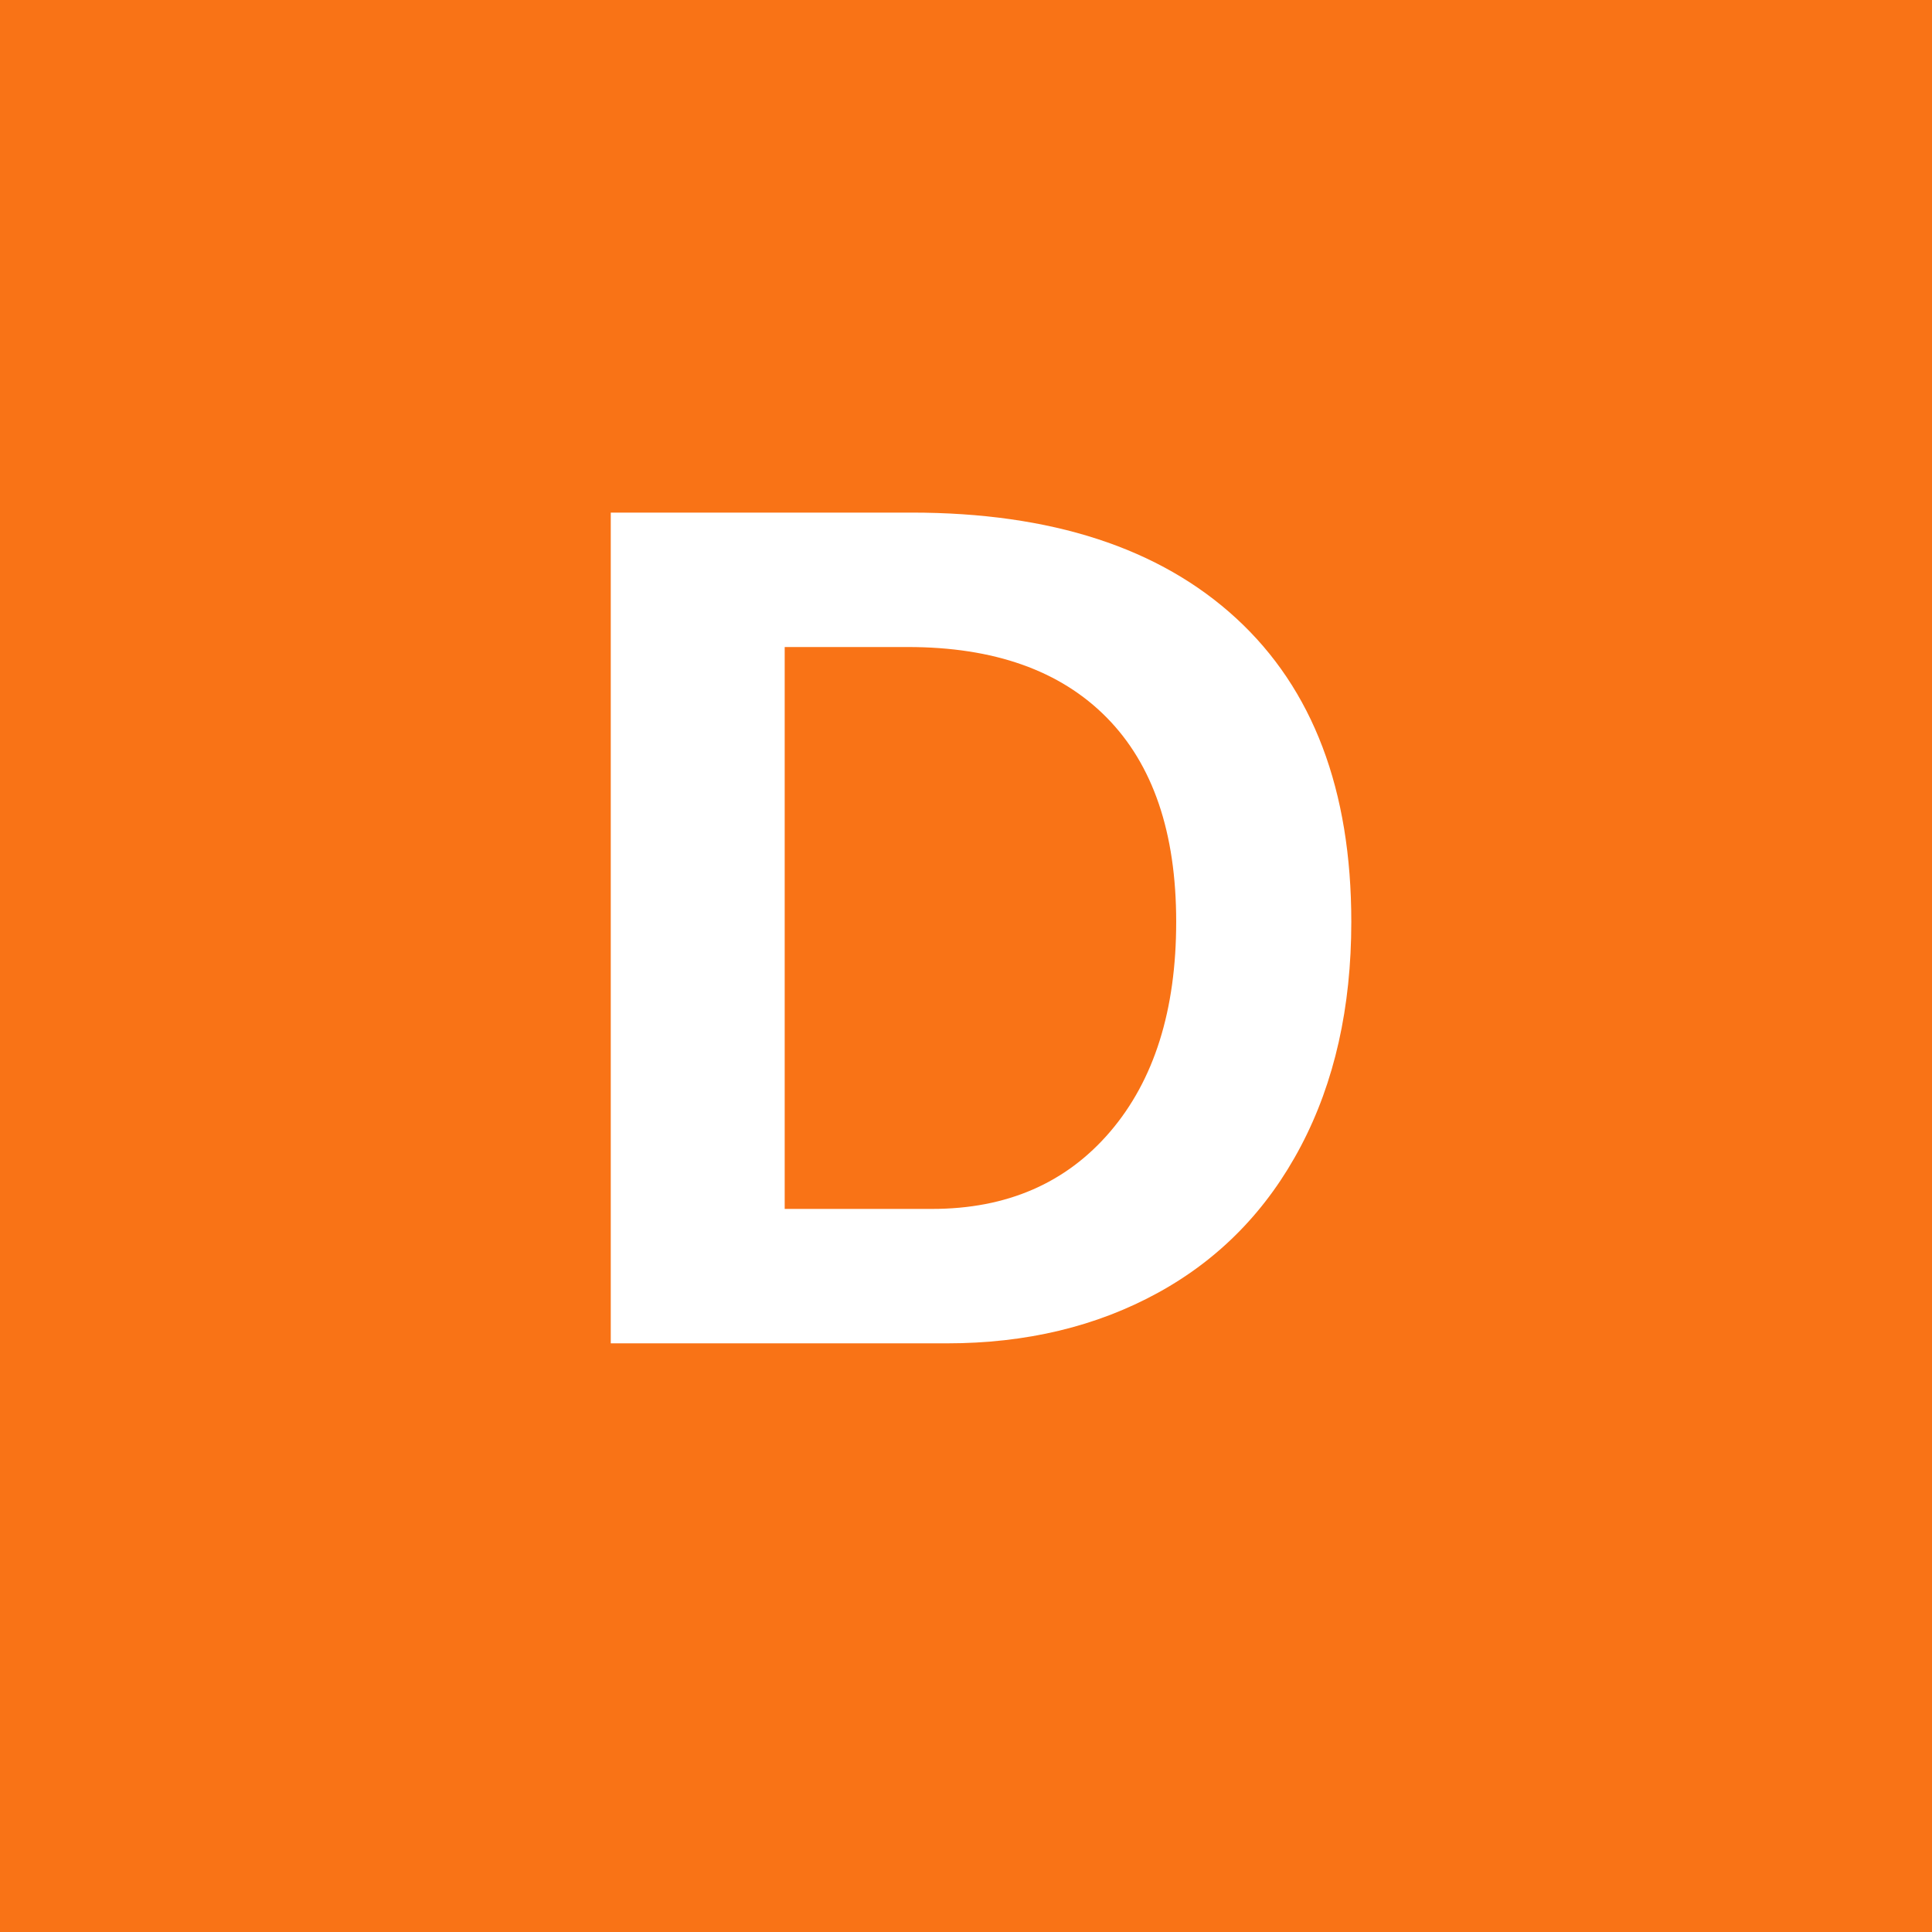
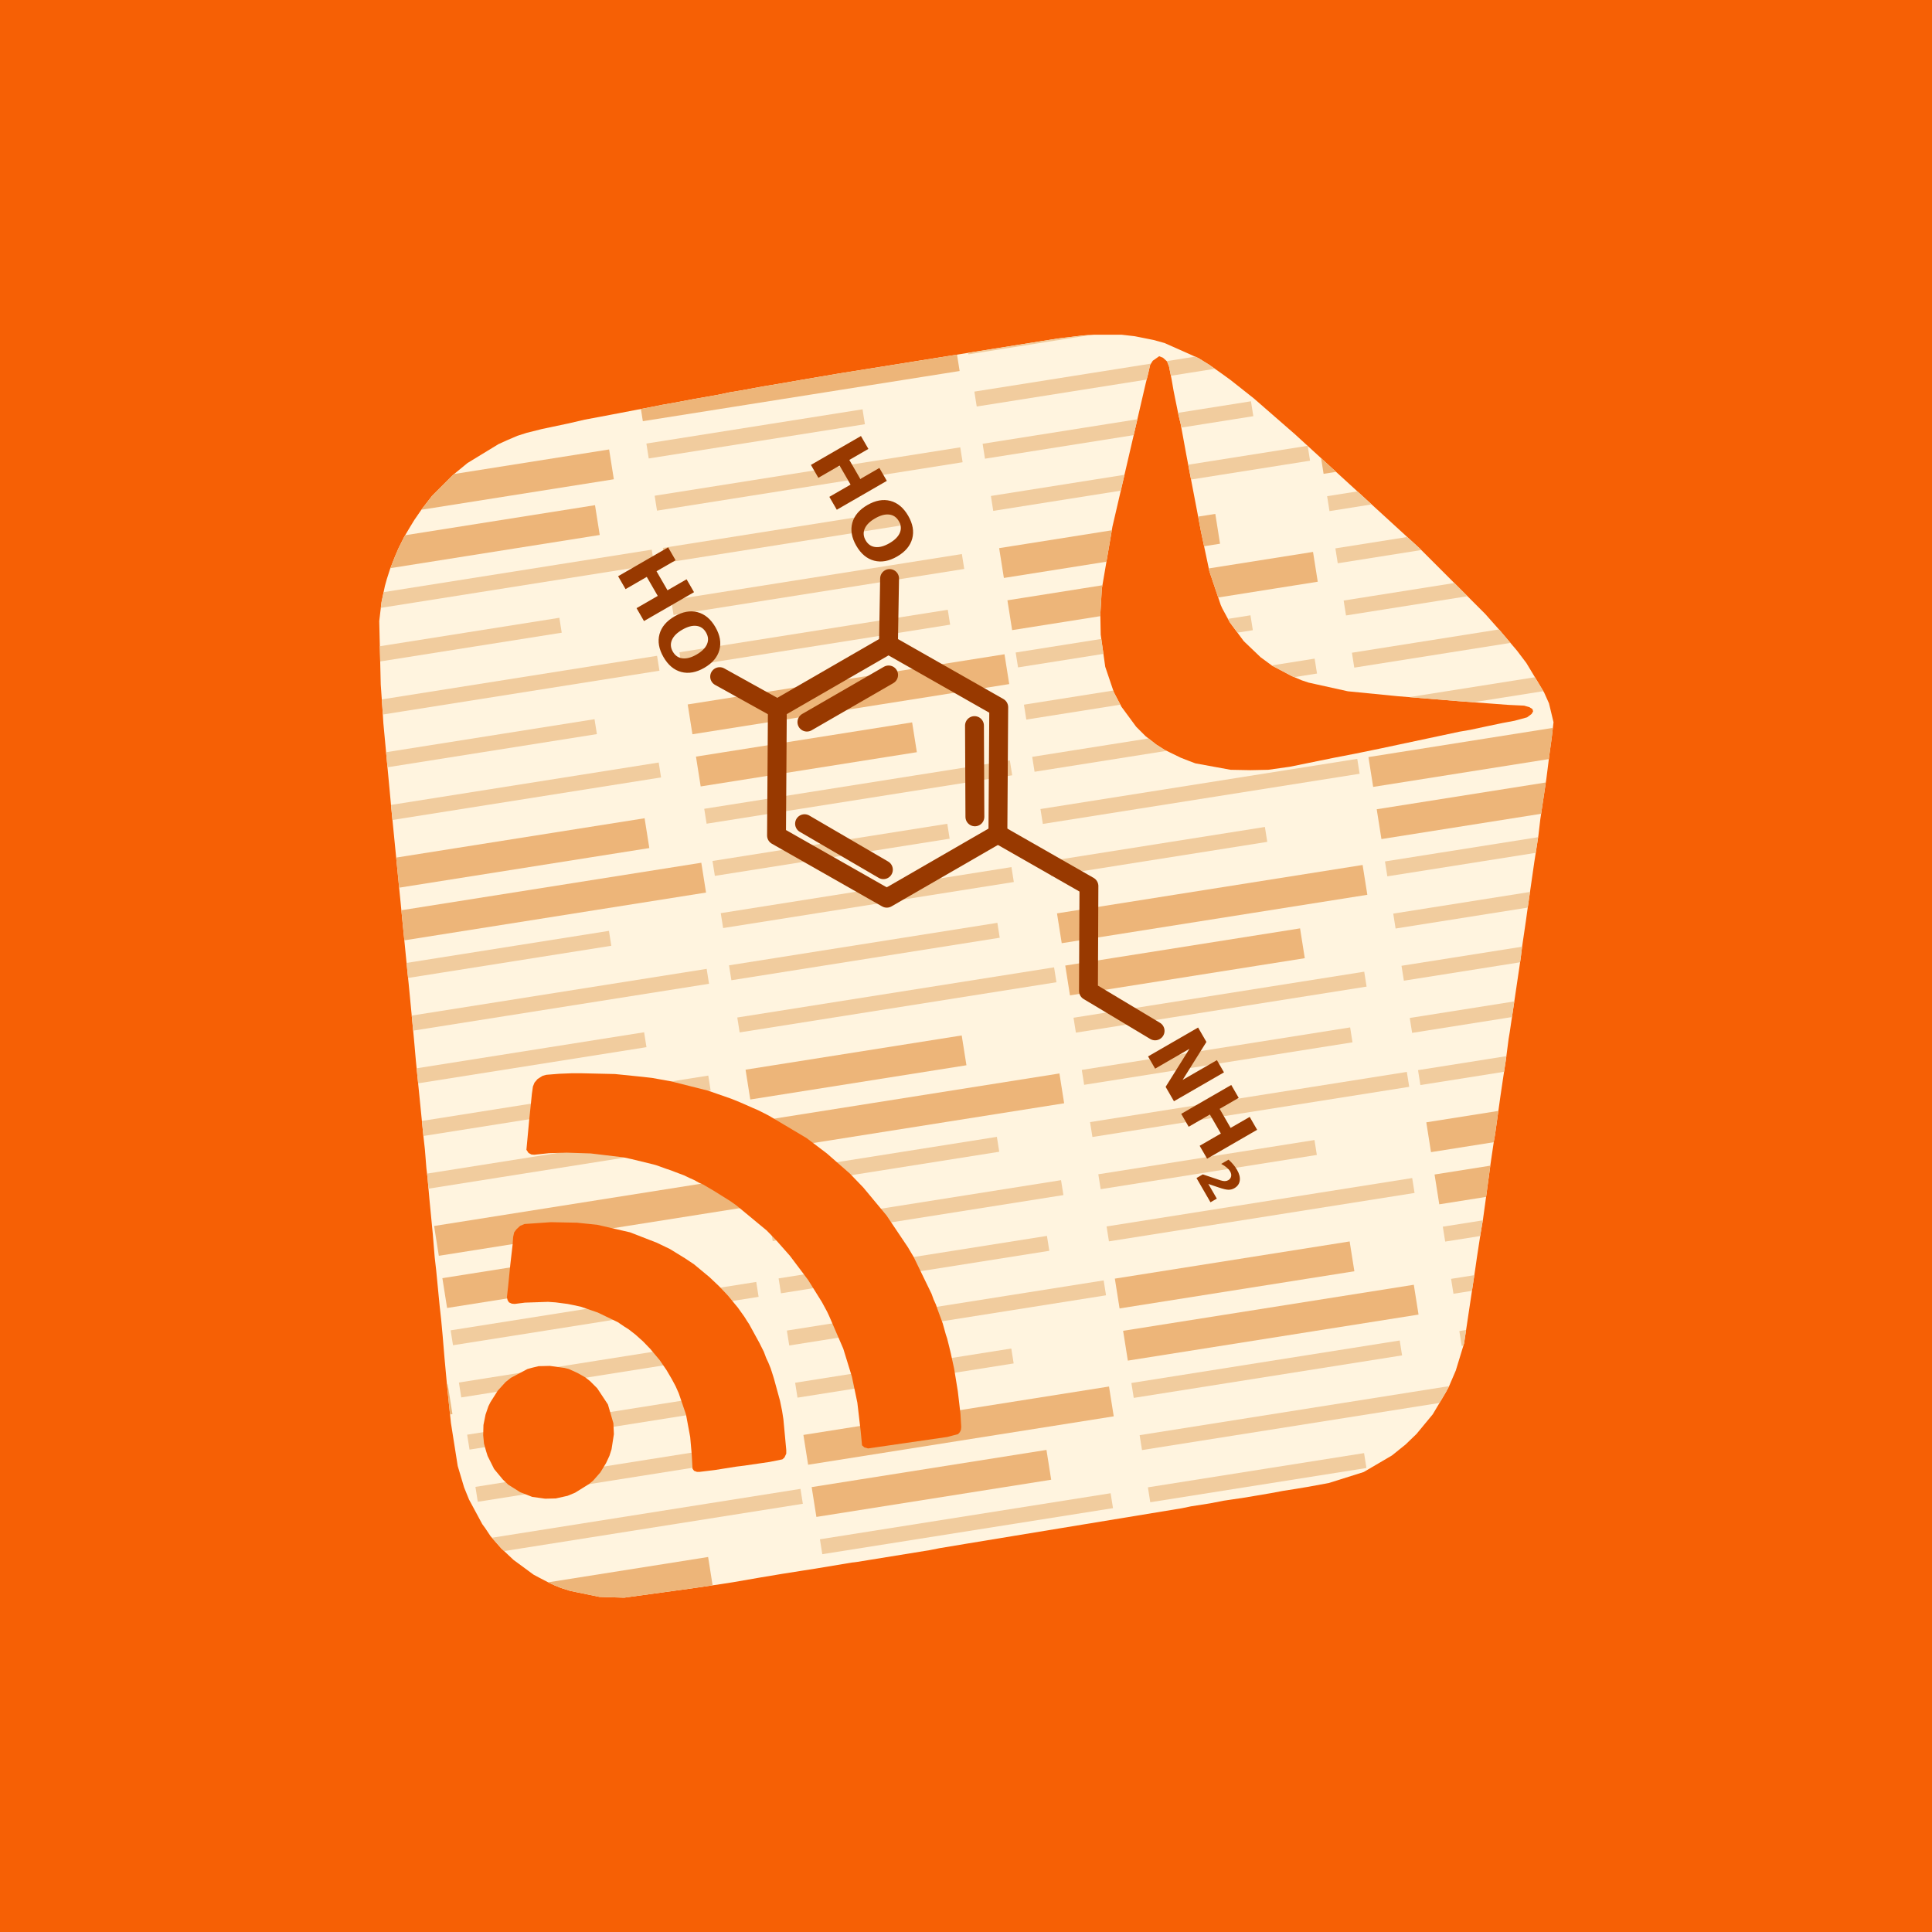
- <svg xmlns="http://www.w3.org/2000/svg" viewBox="0 0 512 512">
-   <rect width="512" height="512" fill="#f97316" />
-   <text x="256" y="356" font-family="Liberation Sans, Helvetica, Arial, sans-serif" font-size="320" font-weight="bold" fill="#ffffff" text-anchor="middle">D</text>
+ <svg xmlns="http://www.w3.org/2000/svg" viewBox="0 0 512 512" version="1.1" id="svg177">
+   <rect width="512" height="512" fill="#f66005" id="rect1" />
+   <path fill="#fff4df" fill-rule="evenodd" d="M287.0,88.9 290.0,88.7 297.2,88.7 300.7,89.1 305.7,90.1 308.6,90.9 317.6,94.9 320.5,96.7 323.9,99.1 326.1,100.7 327.5,101.8 332.3,105.6 343.2,115.1 376.2,145.3 393.6,162.7 397.5,167.1 402.0,172.4 404.5,175.7 409.2,183.5 410.5,186.4 411.7,191.4 411.2,195.7 410.7,199.3 409.8,206.4 408.2,217.1 407.7,221.4 406.6,228.5 404.7,241.7 404.4,243.9 403.4,250.7 403.0,253.9 402.7,256.0 400.1,273.5 399.8,275.3 399.1,280.7 398.4,285.3 397.6,290.7 396.2,300.7 395.9,302.4 395.0,308.5 393.8,317.4 393.0,323.2 392.4,326.7 391.4,333.2 391.0,336.0 388.0,356.0 385.8,363.2 384.9,365.3 384.0,367.4 383.2,368.9 379.7,374.8 375.4,380.0 372.5,382.8 368.9,385.7 361.4,390.1 352.2,393.0 346.8,394.0 343.2,394.6 340.0,395.1 336.8,395.7 329.7,396.9 324.3,397.7 320.7,398.4 315.6,399.2 313.2,399.7 256.1,409.1 248.9,410.3 246.4,410.8 227.3,413.9 225.7,414.1 216.1,415.7 212.9,416.2 207.2,417.1 201.8,418.0 194.3,419.3 191.1,419.8 183.6,420.9 165.4,423.4 158.9,423.2 151.1,421.6 148.6,420.8 147.1,420.2 145.4,419.4 142.9,418.1 141.4,417.3 136.1,413.4 132.8,410.3 130.0,407.1 128.6,405.0 127.8,403.9 124.3,397.4 123.0,394.2 121.3,388.5 119.5,377.1 118.9,371.4 118.4,366.4 117.8,359.9 117.3,353.9 116.9,349.6 116.5,346.0 115.6,336.7 115.2,333.2 114.7,327.1 113.8,317.8 113.3,312.1 113.0,309.6 112.6,304.6 112.2,301.0 110.2,281.0 109.7,275.3 109.5,273.2 108.3,260.7 108.0,257.8 103.7,214.2 103.3,209.9 101.6,191.7 101.4,188.5 100.9,181.4 100.5,164.6 101.1,159.6 102.0,155.3 102.5,153.5 103.4,150.7 104.7,147.4 105.6,145.3 106.5,143.5 107.1,142.3 108.7,139.6 109.8,137.8 111.8,134.9 114.5,131.4 120.0,125.9 123.9,122.7 132.1,117.7 134.3,116.7 137.1,115.5 139.6,114.7 143.6,113.7 150.7,112.2 155.0,111.2 159.3,110.4 168.2,108.7 172.9,107.8 175.4,107.3 178.8,106.7 180.4,106.4 183.6,105.8 190.4,104.6 193.2,104.0 196.8,103.4 202.2,102.4 204.7,102.0 212.2,100.7 217.5,99.8 222.2,99.0 280.4,89.7 287.0,88.9 287.0,88.9Z M307.2,94.4 305.5,95.6 304.8,96.7 304.3,98.9 303.6,101.7 294.8,139.6 292.0,156.0 291.6,162.8 291.7,168.2 292.9,176.7 292.9,176.7 295.2,183.5 297.2,187.3 301.1,192.6 303.6,195.1 306.4,197.3 308.6,198.7 312.9,200.8 315.2,201.7 316.8,202.3 326.1,204.0 331.4,204.1 336.1,204.0 341.8,203.2 353.6,200.8 359.3,199.7 366.1,198.3 386.8,193.9 389.7,193.4 393.9,192.5 398.2,191.6 401.4,191.0 404.7,190.1 405.9,189.2 406.3,188.5 406.1,187.9 405.3,187.4 403.9,187.0 399.7,186.8 386.4,185.8 370.4,184.5 357.2,183.2 346.8,180.9 345.0,180.3 342.4,179.2 337.1,176.4 334.1,174.2 329.6,169.9 325.9,164.9 323.9,161.2 323.5,160.3 320.5,151.4 318.3,141.0 314.4,120.6 312.9,112.4 312.3,109.9 311.4,105.5 311.0,103.5 310.5,100.6 309.8,97.1 309.3,95.8 308.2,94.8 307.2,94.4 307.2,94.4Z" id="path1" />
+   <defs id="defs2">
+     <clipPath id="paper">
+       <path clip-rule="evenodd" d="M287.0,88.9 290.0,88.7 297.2,88.7 300.7,89.1 305.7,90.1 308.6,90.9 317.6,94.9 320.5,96.7 323.9,99.1 326.1,100.7 327.5,101.8 332.3,105.6 343.2,115.1 376.2,145.3 393.6,162.7 397.5,167.1 402.0,172.4 404.5,175.7 409.2,183.5 410.5,186.4 411.7,191.4 411.2,195.7 410.7,199.3 409.8,206.4 408.2,217.1 407.7,221.4 406.6,228.5 404.7,241.7 404.4,243.9 403.4,250.7 403.0,253.9 402.7,256.0 400.1,273.5 399.8,275.3 399.1,280.7 398.4,285.3 397.6,290.7 396.2,300.7 395.9,302.4 395.0,308.5 393.8,317.4 393.0,323.2 392.4,326.7 391.4,333.2 391.0,336.0 388.0,356.0 385.8,363.2 384.9,365.3 384.0,367.4 383.2,368.9 379.7,374.8 375.4,380.0 372.5,382.8 368.9,385.7 361.4,390.1 352.2,393.0 346.8,394.0 343.2,394.6 340.0,395.1 336.8,395.7 329.7,396.9 324.3,397.7 320.7,398.4 315.6,399.2 313.2,399.7 256.1,409.1 248.9,410.3 246.4,410.8 227.3,413.9 225.7,414.1 216.1,415.7 212.9,416.2 207.2,417.1 201.8,418.0 194.3,419.3 191.1,419.8 183.6,420.9 165.4,423.4 158.9,423.2 151.1,421.6 148.6,420.8 147.1,420.2 145.4,419.4 142.9,418.1 141.4,417.3 136.1,413.4 132.8,410.3 130.0,407.1 128.6,405.0 127.8,403.9 124.3,397.4 123.0,394.2 121.3,388.5 119.5,377.1 118.9,371.4 118.4,366.4 117.8,359.9 117.3,353.9 116.9,349.6 116.5,346.0 115.6,336.7 115.2,333.2 114.7,327.1 113.8,317.8 113.3,312.1 113.0,309.6 112.6,304.6 112.2,301.0 110.2,281.0 109.7,275.3 109.5,273.2 108.3,260.7 108.0,257.8 103.7,214.2 103.3,209.9 101.6,191.7 101.4,188.5 100.9,181.4 100.5,164.6 101.1,159.6 102.0,155.3 102.5,153.5 103.4,150.7 104.7,147.4 105.6,145.3 106.5,143.5 107.1,142.3 108.7,139.6 109.8,137.8 111.8,134.9 114.5,131.4 120.0,125.9 123.9,122.7 132.1,117.7 134.3,116.7 137.1,115.5 139.6,114.7 143.6,113.7 150.7,112.2 155.0,111.2 159.3,110.4 168.2,108.7 172.9,107.8 175.4,107.3 178.8,106.7 180.4,106.4 183.6,105.8 190.4,104.6 193.2,104.0 196.8,103.4 202.2,102.4 204.7,102.0 212.2,100.7 217.5,99.8 222.2,99.0 280.4,89.7 287.0,88.9 287.0,88.9Z M307.2,94.4 305.5,95.6 304.8,96.7 304.3,98.9 303.6,101.7 294.8,139.6 292.0,156.0 291.6,162.8 291.7,168.2 292.9,176.7 292.9,176.7 295.2,183.5 297.2,187.3 301.1,192.6 303.6,195.1 306.4,197.3 308.6,198.7 312.9,200.8 315.2,201.7 316.8,202.3 326.1,204.0 331.4,204.1 336.1,204.0 341.8,203.2 353.6,200.8 359.3,199.7 366.1,198.3 386.8,193.9 389.7,193.4 393.9,192.5 398.2,191.6 401.4,191.0 404.7,190.1 405.9,189.2 406.3,188.5 406.1,187.9 405.3,187.4 403.9,187.0 399.7,186.8 386.4,185.8 370.4,184.5 357.2,183.2 346.8,180.9 345.0,180.3 342.4,179.2 337.1,176.4 334.1,174.2 329.6,169.9 325.9,164.9 323.9,161.2 323.5,160.3 320.5,151.4 318.3,141.0 314.4,120.6 312.9,112.4 312.3,109.9 311.4,105.5 311.0,103.5 310.5,100.6 309.8,97.1 309.3,95.8 308.2,94.8 307.2,94.4 307.2,94.4Z" id="path2" />
+     </clipPath>
+   </defs>
+   <g clip-path="url(#paper)" id="g172">
+     <g transform="rotate(-9 256 256)" id="g171">
+       <rect x="18" y="36" width="82" height="8" fill="#edb579" id="rect2" />
+       <rect x="18" y="50" width="63" height="8" fill="#edb579" id="rect3" />
+       <rect x="18" y="64" width="78" height="4" fill="#f1cc9e" id="rect4" />
+       <rect x="18" y="78" width="72" height="4" fill="#f1cc9e" id="rect5" />
+       <rect x="18" y="92" width="85" height="4" fill="#f1cc9e" id="rect6" />
+       <rect x="18" y="106" width="58" height="4" fill="#f1cc9e" id="rect7" />
+       <rect x="18" y="120" width="82" height="4" fill="#f1cc9e" id="rect8" />
+       <rect x="18" y="134" width="63" height="8" fill="#edb579" id="rect9" />
+       <rect x="18" y="148" width="78" height="8" fill="#edb579" id="rect10" />
+       <rect x="18" y="162" width="72" height="4" fill="#f1cc9e" id="rect11" />
+       <rect x="18" y="176" width="85" height="4" fill="#f1cc9e" id="rect12" />
+       <rect x="18" y="190" width="58" height="4" fill="#f1cc9e" id="rect13" />
+       <rect x="18" y="204" width="82" height="4" fill="#f1cc9e" id="rect14" />
+       <rect x="18" y="218" width="63" height="4" fill="#f1cc9e" id="rect15" />
+       <rect x="18" y="232" width="78" height="8" fill="#edb579" id="rect16" />
+       <rect x="18" y="246" width="72" height="8" fill="#edb579" id="rect17" />
+       <rect x="18" y="260" width="85" height="4" fill="#f1cc9e" id="rect18" />
+       <rect x="18" y="274" width="58" height="4" fill="#f1cc9e" id="rect19" />
+       <rect x="18" y="288" width="82" height="4" fill="#f1cc9e" id="rect20" />
+       <rect x="18" y="302" width="63" height="4" fill="#f1cc9e" id="rect21" />
+       <rect x="18" y="316" width="78" height="4" fill="#f1cc9e" id="rect22" />
+       <rect x="18" y="330" width="72" height="8" fill="#edb579" id="rect23" />
+       <rect x="18" y="344" width="85" height="8" fill="#edb579" id="rect24" />
+       <rect x="18" y="358" width="58" height="4" fill="#f1cc9e" id="rect25" />
+       <rect x="18" y="372" width="82" height="4" fill="#f1cc9e" id="rect26" />
+       <rect x="18" y="386" width="63" height="4" fill="#f1cc9e" id="rect27" />
+       <rect x="18" y="400" width="78" height="4" fill="#f1cc9e" id="rect28" />
+       <rect x="18" y="414" width="72" height="4" fill="#f1cc9e" id="rect29" />
+       <rect x="18" y="428" width="85" height="8" fill="#edb579" id="rect30" />
+       <rect x="18" y="442" width="58" height="8" fill="#edb579" id="rect31" />
+       <rect x="18" y="456" width="82" height="4" fill="#f1cc9e" id="rect32" />
+       <rect x="18" y="470" width="63" height="4" fill="#f1cc9e" id="rect33" />
+       <rect x="18" y="484" width="78" height="4" fill="#f1cc9e" id="rect34" />
+       <rect x="18" y="498" width="72" height="4" fill="#f1cc9e" id="rect35" />
+       <rect x="106" y="36" width="72" height="4" fill="#f1cc9e" id="rect36" />
+       <rect x="106" y="50" width="85" height="4" fill="#f1cc9e" id="rect37" />
+       <rect x="106" y="64" width="58" height="4" fill="#f1cc9e" id="rect38" />
+       <rect x="106" y="78" width="82" height="4" fill="#f1cc9e" id="rect39" />
+       <rect x="106" y="92" width="63" height="4" fill="#f1cc9e" id="rect40" />
+       <rect x="106" y="106" width="78" height="8" fill="#edb579" id="rect41" />
+       <rect x="106" y="120" width="72" height="8" fill="#edb579" id="rect42" />
+       <rect x="106" y="134" width="85" height="4" fill="#f1cc9e" id="rect43" />
+       <rect x="106" y="148" width="58" height="4" fill="#f1cc9e" id="rect44" />
+       <rect x="106" y="162" width="82" height="4" fill="#f1cc9e" id="rect45" />
+       <rect x="106" y="176" width="63" height="4" fill="#f1cc9e" id="rect46" />
+       <rect x="106" y="190" width="78" height="4" fill="#f1cc9e" id="rect47" />
+       <rect x="106" y="204" width="72" height="8" fill="#edb579" id="rect48" />
+       <rect x="106" y="218" width="85" height="8" fill="#edb579" id="rect49" />
+       <rect x="106" y="232" width="58" height="4" fill="#f1cc9e" id="rect50" />
+       <rect x="106" y="246" width="82" height="4" fill="#f1cc9e" id="rect51" />
+       <rect x="106" y="260" width="63" height="4" fill="#f1cc9e" id="rect52" />
+       <rect x="106" y="274" width="78" height="4" fill="#f1cc9e" id="rect53" />
+       <rect x="106" y="288" width="72" height="4" fill="#f1cc9e" id="rect54" />
+       <rect x="106" y="302" width="85" height="8" fill="#edb579" id="rect55" />
+       <rect x="106" y="316" width="58" height="8" fill="#edb579" id="rect56" />
+       <rect x="106" y="330" width="82" height="4" fill="#f1cc9e" id="rect57" />
+       <rect x="106" y="344" width="63" height="4" fill="#f1cc9e" id="rect58" />
+       <rect x="106" y="358" width="78" height="4" fill="#f1cc9e" id="rect59" />
+       <rect x="106" y="372" width="72" height="4" fill="#f1cc9e" id="rect60" />
+       <rect x="106" y="386" width="85" height="4" fill="#f1cc9e" id="rect61" />
+       <rect x="106" y="400" width="58" height="8" fill="#edb579" id="rect62" />
+       <rect x="106" y="414" width="82" height="8" fill="#edb579" id="rect63" />
+       <rect x="106" y="428" width="63" height="4" fill="#f1cc9e" id="rect64" />
+       <rect x="106" y="442" width="78" height="4" fill="#f1cc9e" id="rect65" />
+       <rect x="106" y="456" width="72" height="4" fill="#f1cc9e" id="rect66" />
+       <rect x="106" y="470" width="85" height="4" fill="#f1cc9e" id="rect67" />
+       <rect x="106" y="484" width="58" height="4" fill="#f1cc9e" id="rect68" />
+       <rect x="106" y="498" width="82" height="8" fill="#edb579" id="rect69" />
+       <rect x="194" y="36" width="82" height="4" fill="#f1cc9e" id="rect70" />
+       <rect x="194" y="50" width="63" height="4" fill="#f1cc9e" id="rect71" />
+       <rect x="194" y="64" width="78" height="4" fill="#f1cc9e" id="rect72" />
+       <rect x="194" y="78" width="72" height="8" fill="#edb579" id="rect73" />
+       <rect x="194" y="92" width="85" height="8" fill="#edb579" id="rect74" />
+       <rect x="194" y="106" width="58" height="4" fill="#f1cc9e" id="rect75" />
+       <rect x="194" y="120" width="82" height="4" fill="#f1cc9e" id="rect76" />
+       <rect x="194" y="134" width="63" height="4" fill="#f1cc9e" id="rect77" />
+       <rect x="194" y="148" width="78" height="4" fill="#f1cc9e" id="rect78" />
+       <rect x="194" y="162" width="72" height="4" fill="#f1cc9e" id="rect79" />
+       <rect x="194" y="176" width="85" height="8" fill="#edb579" id="rect80" />
+       <rect x="194" y="190" width="58" height="8" fill="#edb579" id="rect81" />
+       <rect x="194" y="204" width="82" height="4" fill="#f1cc9e" id="rect82" />
+       <rect x="194" y="218" width="63" height="4" fill="#f1cc9e" id="rect83" />
+       <rect x="194" y="232" width="78" height="4" fill="#f1cc9e" id="rect84" />
+       <rect x="194" y="246" width="72" height="4" fill="#f1cc9e" id="rect85" />
+       <rect x="194" y="260" width="85" height="4" fill="#f1cc9e" id="rect86" />
+       <rect x="194" y="274" width="58" height="8" fill="#edb579" id="rect87" />
+       <rect x="194" y="288" width="82" height="8" fill="#edb579" id="rect88" />
+       <rect x="194" y="302" width="63" height="4" fill="#f1cc9e" id="rect89" />
+       <rect x="194" y="316" width="78" height="4" fill="#f1cc9e" id="rect90" />
+       <rect x="194" y="330" width="72" height="4" fill="#f1cc9e" id="rect91" />
+       <rect x="194" y="344" width="85" height="4" fill="#f1cc9e" id="rect92" />
+       <rect x="194" y="358" width="58" height="4" fill="#f1cc9e" id="rect93" />
+       <rect x="194" y="372" width="82" height="8" fill="#edb579" id="rect94" />
+       <rect x="194" y="386" width="63" height="8" fill="#edb579" id="rect95" />
+       <rect x="194" y="400" width="78" height="4" fill="#f1cc9e" id="rect96" />
+       <rect x="194" y="414" width="72" height="4" fill="#f1cc9e" id="rect97" />
+       <rect x="194" y="428" width="85" height="4" fill="#f1cc9e" id="rect98" />
+       <rect x="194" y="442" width="58" height="4" fill="#f1cc9e" id="rect99" />
+       <rect x="194" y="456" width="82" height="4" fill="#f1cc9e" id="rect100" />
+       <rect x="194" y="470" width="63" height="8" fill="#edb579" id="rect101" />
+       <rect x="194" y="484" width="78" height="8" fill="#edb579" id="rect102" />
+       <rect x="194" y="498" width="72" height="4" fill="#f1cc9e" id="rect103" />
+       <rect x="282" y="36" width="72" height="4" fill="#f1cc9e" id="rect104" />
+       <rect x="282" y="50" width="85" height="8" fill="#edb579" id="rect105" />
+       <rect x="282" y="64" width="58" height="8" fill="#edb579" id="rect106" />
+       <rect x="282" y="78" width="82" height="4" fill="#f1cc9e" id="rect107" />
+       <rect x="282" y="92" width="63" height="4" fill="#f1cc9e" id="rect108" />
+       <rect x="282" y="106" width="78" height="4" fill="#f1cc9e" id="rect109" />
+       <rect x="282" y="120" width="72" height="4" fill="#f1cc9e" id="rect110" />
+       <rect x="282" y="134" width="85" height="4" fill="#f1cc9e" id="rect111" />
+       <rect x="282" y="148" width="58" height="8" fill="#edb579" id="rect112" />
+       <rect x="282" y="162" width="82" height="8" fill="#edb579" id="rect113" />
+       <rect x="282" y="176" width="63" height="4" fill="#f1cc9e" id="rect114" />
+       <rect x="282" y="190" width="78" height="4" fill="#f1cc9e" id="rect115" />
+       <rect x="282" y="204" width="72" height="4" fill="#f1cc9e" id="rect116" />
+       <rect x="282" y="218" width="85" height="4" fill="#f1cc9e" id="rect117" />
+       <rect x="282" y="232" width="58" height="4" fill="#f1cc9e" id="rect118" />
+       <rect x="282" y="246" width="82" height="8" fill="#edb579" id="rect119" />
+       <rect x="282" y="260" width="63" height="8" fill="#edb579" id="rect120" />
+       <rect x="282" y="274" width="78" height="4" fill="#f1cc9e" id="rect121" />
+       <rect x="282" y="288" width="72" height="4" fill="#f1cc9e" id="rect122" />
+       <rect x="282" y="302" width="85" height="4" fill="#f1cc9e" id="rect123" />
+       <rect x="282" y="316" width="58" height="4" fill="#f1cc9e" id="rect124" />
+       <rect x="282" y="330" width="82" height="4" fill="#f1cc9e" id="rect125" />
+       <rect x="282" y="344" width="63" height="8" fill="#edb579" id="rect126" />
+       <rect x="282" y="358" width="78" height="8" fill="#edb579" id="rect127" />
+       <rect x="282" y="372" width="72" height="4" fill="#f1cc9e" id="rect128" />
+       <rect x="282" y="386" width="85" height="4" fill="#f1cc9e" id="rect129" />
+       <rect x="282" y="400" width="58" height="4" fill="#f1cc9e" id="rect130" />
+       <rect x="282" y="414" width="82" height="4" fill="#f1cc9e" id="rect131" />
+       <rect x="282" y="428" width="63" height="4" fill="#f1cc9e" id="rect132" />
+       <rect x="282" y="442" width="78" height="8" fill="#edb579" id="rect133" />
+       <rect x="282" y="456" width="72" height="8" fill="#edb579" id="rect134" />
+       <rect x="282" y="470" width="85" height="4" fill="#f1cc9e" id="rect135" />
+       <rect x="282" y="484" width="58" height="4" fill="#f1cc9e" id="rect136" />
+       <rect x="282" y="498" width="82" height="4" fill="#f1cc9e" id="rect137" />
+       <rect x="370" y="36" width="82" height="8" fill="#edb579" id="rect138" />
+       <rect x="370" y="50" width="63" height="4" fill="#f1cc9e" id="rect139" />
+       <rect x="370" y="64" width="78" height="4" fill="#f1cc9e" id="rect140" />
+       <rect x="370" y="78" width="72" height="4" fill="#f1cc9e" id="rect141" />
+       <rect x="370" y="92" width="85" height="4" fill="#f1cc9e" id="rect142" />
+       <rect x="370" y="106" width="58" height="4" fill="#f1cc9e" id="rect143" />
+       <rect x="370" y="120" width="82" height="8" fill="#edb579" id="rect144" />
+       <rect x="370" y="134" width="63" height="8" fill="#edb579" id="rect145" />
+       <rect x="370" y="148" width="78" height="4" fill="#f1cc9e" id="rect146" />
+       <rect x="370" y="162" width="72" height="4" fill="#f1cc9e" id="rect147" />
+       <rect x="370" y="176" width="85" height="4" fill="#f1cc9e" id="rect148" />
+       <rect x="370" y="190" width="58" height="4" fill="#f1cc9e" id="rect149" />
+       <rect x="370" y="204" width="82" height="4" fill="#f1cc9e" id="rect150" />
+       <rect x="370" y="218" width="63" height="8" fill="#edb579" id="rect151" />
+       <rect x="370" y="232" width="78" height="8" fill="#edb579" id="rect152" />
+       <rect x="370" y="246" width="72" height="4" fill="#f1cc9e" id="rect153" />
+       <rect x="370" y="260" width="85" height="4" fill="#f1cc9e" id="rect154" />
+       <rect x="370" y="274" width="58" height="4" fill="#f1cc9e" id="rect155" />
+       <rect x="370" y="288" width="82" height="4" fill="#f1cc9e" id="rect156" />
+       <rect x="370" y="302" width="63" height="4" fill="#f1cc9e" id="rect157" />
+       <rect x="370" y="316" width="78" height="8" fill="#edb579" id="rect158" />
+       <rect x="370" y="330" width="72" height="8" fill="#edb579" id="rect159" />
+       <rect x="370" y="344" width="85" height="4" fill="#f1cc9e" id="rect160" />
+       <rect x="370" y="358" width="58" height="4" fill="#f1cc9e" id="rect161" />
+       <rect x="370" y="372" width="82" height="4" fill="#f1cc9e" id="rect162" />
+       <rect x="370" y="386" width="63" height="4" fill="#f1cc9e" id="rect163" />
+       <rect x="370" y="400" width="78" height="4" fill="#f1cc9e" id="rect164" />
+       <rect x="370" y="414" width="72" height="8" fill="#edb579" id="rect165" />
+       <rect x="370" y="428" width="85" height="8" fill="#edb579" id="rect166" />
+       <rect x="370" y="442" width="58" height="4" fill="#f1cc9e" id="rect167" />
+       <rect x="370" y="456" width="82" height="4" fill="#f1cc9e" id="rect168" />
+       <rect x="370" y="470" width="63" height="4" fill="#f1cc9e" id="rect169" />
+       <rect x="370" y="484" width="78" height="4" fill="#f1cc9e" id="rect170" />
+       <rect x="370" y="498" width="72" height="4" fill="#f1cc9e" id="rect171" />
+     </g>
+   </g>
+   <g transform="translate(250 234) rotate(60) translate(-243 -232)" id="g177">
+     <g fill="none" stroke="#983900" stroke-width="5" stroke-linecap="round" stroke-linejoin="round" id="g174">
+       <path d="M210 196 L239 213 V247 L210 264 L181 247 V213 Z" id="path172" />
+       <path d="M211 204 L232 216 M232 244 L211 256 M188 242 V217" id="path173" />
+       <path d="M181 213 L166 204 M181 247 L166 256 M239 213 L263 199 L287 213 L305 203" id="path174" />
+     </g>
+     <g fill="#983900" font-family="DejaVu Sans, sans-serif" font-weight="bold" font-size="21" id="g176">
+       <path d="m 129.5,191.691 h 3.948 v 5.834 h 5.824 v -5.834 h 3.948 V 207 h -3.948 v -6.491 h -5.824 V 207 h -3.948 z m 24.568,2.584 q -1.805,0 -2.799,1.333 -0.995,1.333 -0.995,3.753 0,2.41 0.995,3.743 0.995,1.333 2.799,1.333 1.815,0 2.81,-1.333 0.995,-1.333 0.995,-3.743 0,-2.42 -0.995,-3.753 -0.995,-1.333 -2.81,-1.333 z m 0,-2.861 q 3.691,0 5.783,2.112 2.092,2.112 2.092,5.834 0,3.712 -2.092,5.824 -2.092,2.112 -5.783,2.112 -3.681,0 -5.783,-2.112 -2.092,-2.112 -2.092,-5.824 0,-3.722 2.092,-5.834 2.102,-2.112 5.783,-2.112 z" id="text174" style="text-anchor:end" aria-label="HO" />
+       <path d="m 129.5,250.691 h 3.948 v 5.834 h 5.824 v -5.834 h 3.948 V 266 h -3.948 v -6.491 h -5.824 V 266 h -3.948 z m 24.568,2.584 q -1.805,0 -2.799,1.333 -0.995,1.333 -0.995,3.753 0,2.41 0.995,3.743 0.995,1.333 2.799,1.333 1.815,0 2.81,-1.333 0.995,-1.333 0.995,-3.743 0,-2.42 -0.995,-3.753 -0.995,-1.333 -2.81,-1.333 z m 0,-2.861 q 3.691,0 5.783,2.112 2.092,2.112 2.092,5.834 0,3.712 -2.092,5.824 -2.092,2.112 -5.783,2.112 -3.681,0 -5.783,-2.112 -2.092,-2.112 -2.092,-5.824 0,-3.722 2.092,-5.834 2.102,-2.112 5.783,-2.112 z" id="text175" style="text-anchor:end" aria-label="HO" />
+       <g id="text176" aria-label="NH2">
+         <path d="m 309.928,192.691 h 4.409 l 5.568,10.5 v -10.5 h 3.743 V 208 h -4.409 l -5.568,-10.5 V 208 h -3.743 z m 17.575,0 h 3.948 v 5.834 h 5.824 v -5.834 h 3.948 V 208 h -3.948 v -6.491 h -5.824 V 208 h -3.948 z" id="path178" />
+         <path style="font-size:14px" d="m 347.184,211.065 h 4.491 V 213 h -7.417 v -1.935 l 3.726,-3.288 q 0.499,-0.451 0.738,-0.882 0.239,-0.431 0.239,-0.896 0,-0.718 -0.485,-1.155 -0.479,-0.438 -1.278,-0.438 -0.615,0 -1.347,0.267 -0.731,0.26 -1.565,0.779 v -2.242 q 0.889,-0.294 1.757,-0.444 0.868,-0.157 1.702,-0.157 1.832,0 2.844,0.807 1.019,0.807 1.019,2.249 0,0.834 -0.431,1.559 -0.431,0.718 -1.812,1.928 z" id="path179" />
+       </g>
+     </g>
+   </g>
+   <path transform="translate(24 130) scale(.69)" fill="#f66005" d="M185.0,223.8 180.0,224.0 175.0,224.4 173.6,224.8 171.7,226.0 170.5,227.4 169.9,228.9 169.5,231.7 169.1,235.7 168.5,241.4 167.4,253.2 168.2,254.4 169.3,255.0 170.4,255.1 176.1,254.5 182.9,254.3 192.1,254.6 204.7,256.1 207.9,256.8 216.1,258.8 217.2,259.1 221.1,260.5 222.9,261.1 224.7,261.8 227.9,263.0 230.0,264.0 232.0,264.9 233.6,265.8 235.4,266.6 236.4,267.2 238.1,268.2 239.3,268.9 245.7,272.9 248.1,274.6 259.7,284.2 263.2,287.8 268.6,293.9 275.6,303.2 280.9,311.7 282.9,315.4 283.7,317.1 289.1,329.6 292.4,340.3 294.5,350.3 295.8,361.4 296.3,366.7 297.2,367.5 298.6,367.9 301.4,367.5 329.0,363.5 333.2,362.4 333.9,361.6 334.3,360.7 334.4,359.6 334.1,354.6 333.1,346.0 331.7,337.4 330.4,331.4 329.8,328.9 329.0,325.7 328.5,324.2 327.3,319.9 325.2,314.2 324.7,312.7 323.8,310.7 323.0,308.5 316.1,294.3 315.2,292.8 313.9,290.6 305.7,278.4 296.8,267.7 291.7,262.4 282.8,254.6 275.0,248.7 260.7,240.2 258.8,239.2 256.4,238.0 254.3,237.1 250.7,235.5 249.3,234.9 246.1,233.6 237.2,230.5 222.9,226.9 215.7,225.6 212.2,225.2 201.4,224.1 188.2,223.8 185.0,223.8 185.0,223.8Z M176.8,281.0 166.7,281.7 165.0,282.4 163.6,283.7 162.7,284.9 162.3,286.7 162.1,289.6 161.2,297.4 160.4,305.4 159.9,309.9 160.2,311.0 160.7,311.8 161.8,312.3 162.9,312.4 166.8,311.9 175.7,311.6 178.6,311.8 183.2,312.4 185.7,312.9 188.4,313.5 194.8,315.7 202.5,319.4 205.0,321.1 206.6,322.1 209.3,324.2 212.2,326.8 215.0,329.7 218.6,334.0 221.2,337.8 223.2,341.2 224.7,344.0 225.9,346.7 228.7,354.9 230.3,363.5 230.9,370.3 231.2,375.7 231.8,376.5 232.9,376.9 233.9,376.9 239.7,376.2 247.9,374.9 251.1,374.5 260.7,373.1 265.7,372.1 266.5,371.4 267.2,369.9 267.2,368.5 267.2,368.5 266.1,356.7 265.6,353.5 264.8,349.6 262.5,341.2 262.1,339.9 261.2,337.1 260.3,334.9 259.5,333.2 258.6,330.8 257.8,329.2 256.9,327.4 252.9,320.1 252.1,318.9 251.1,317.3 248.6,313.8 244.8,309.2 241.4,305.6 237.7,302.1 231.8,297.2 228.2,294.8 222.5,291.3 217.5,288.9 207.2,284.9 194.6,282.0 186.8,281.2 176.8,281.0 176.8,281.0Z M172.1,336.3 169.6,336.9 167.8,337.4 161.4,340.8 159.4,342.4 156.4,345.7 153.6,350.1 152.8,351.7 151.7,354.9 150.9,358.9 150.8,362.8 151.1,366.0 151.9,368.9 152.5,370.8 155.0,375.8 158.4,379.9 160.4,381.8 165.0,384.7 169.6,386.5 174.6,387.2 178.7,387.1 183.2,386.1 186.1,384.9 191.4,381.6 193.0,380.3 195.8,377.1 198.0,373.5 199.3,370.7 199.3,370.7 200.1,368.2 201.0,362.4 200.8,358.2 198.7,351.0 194.6,344.8 191.9,342.1 190.0,340.6 188.6,339.8 187.0,338.9 183.7,337.4 182.1,337.0 176.4,336.2 172.1,336.3 172.1,336.3Z" id="path177" />
</svg>
